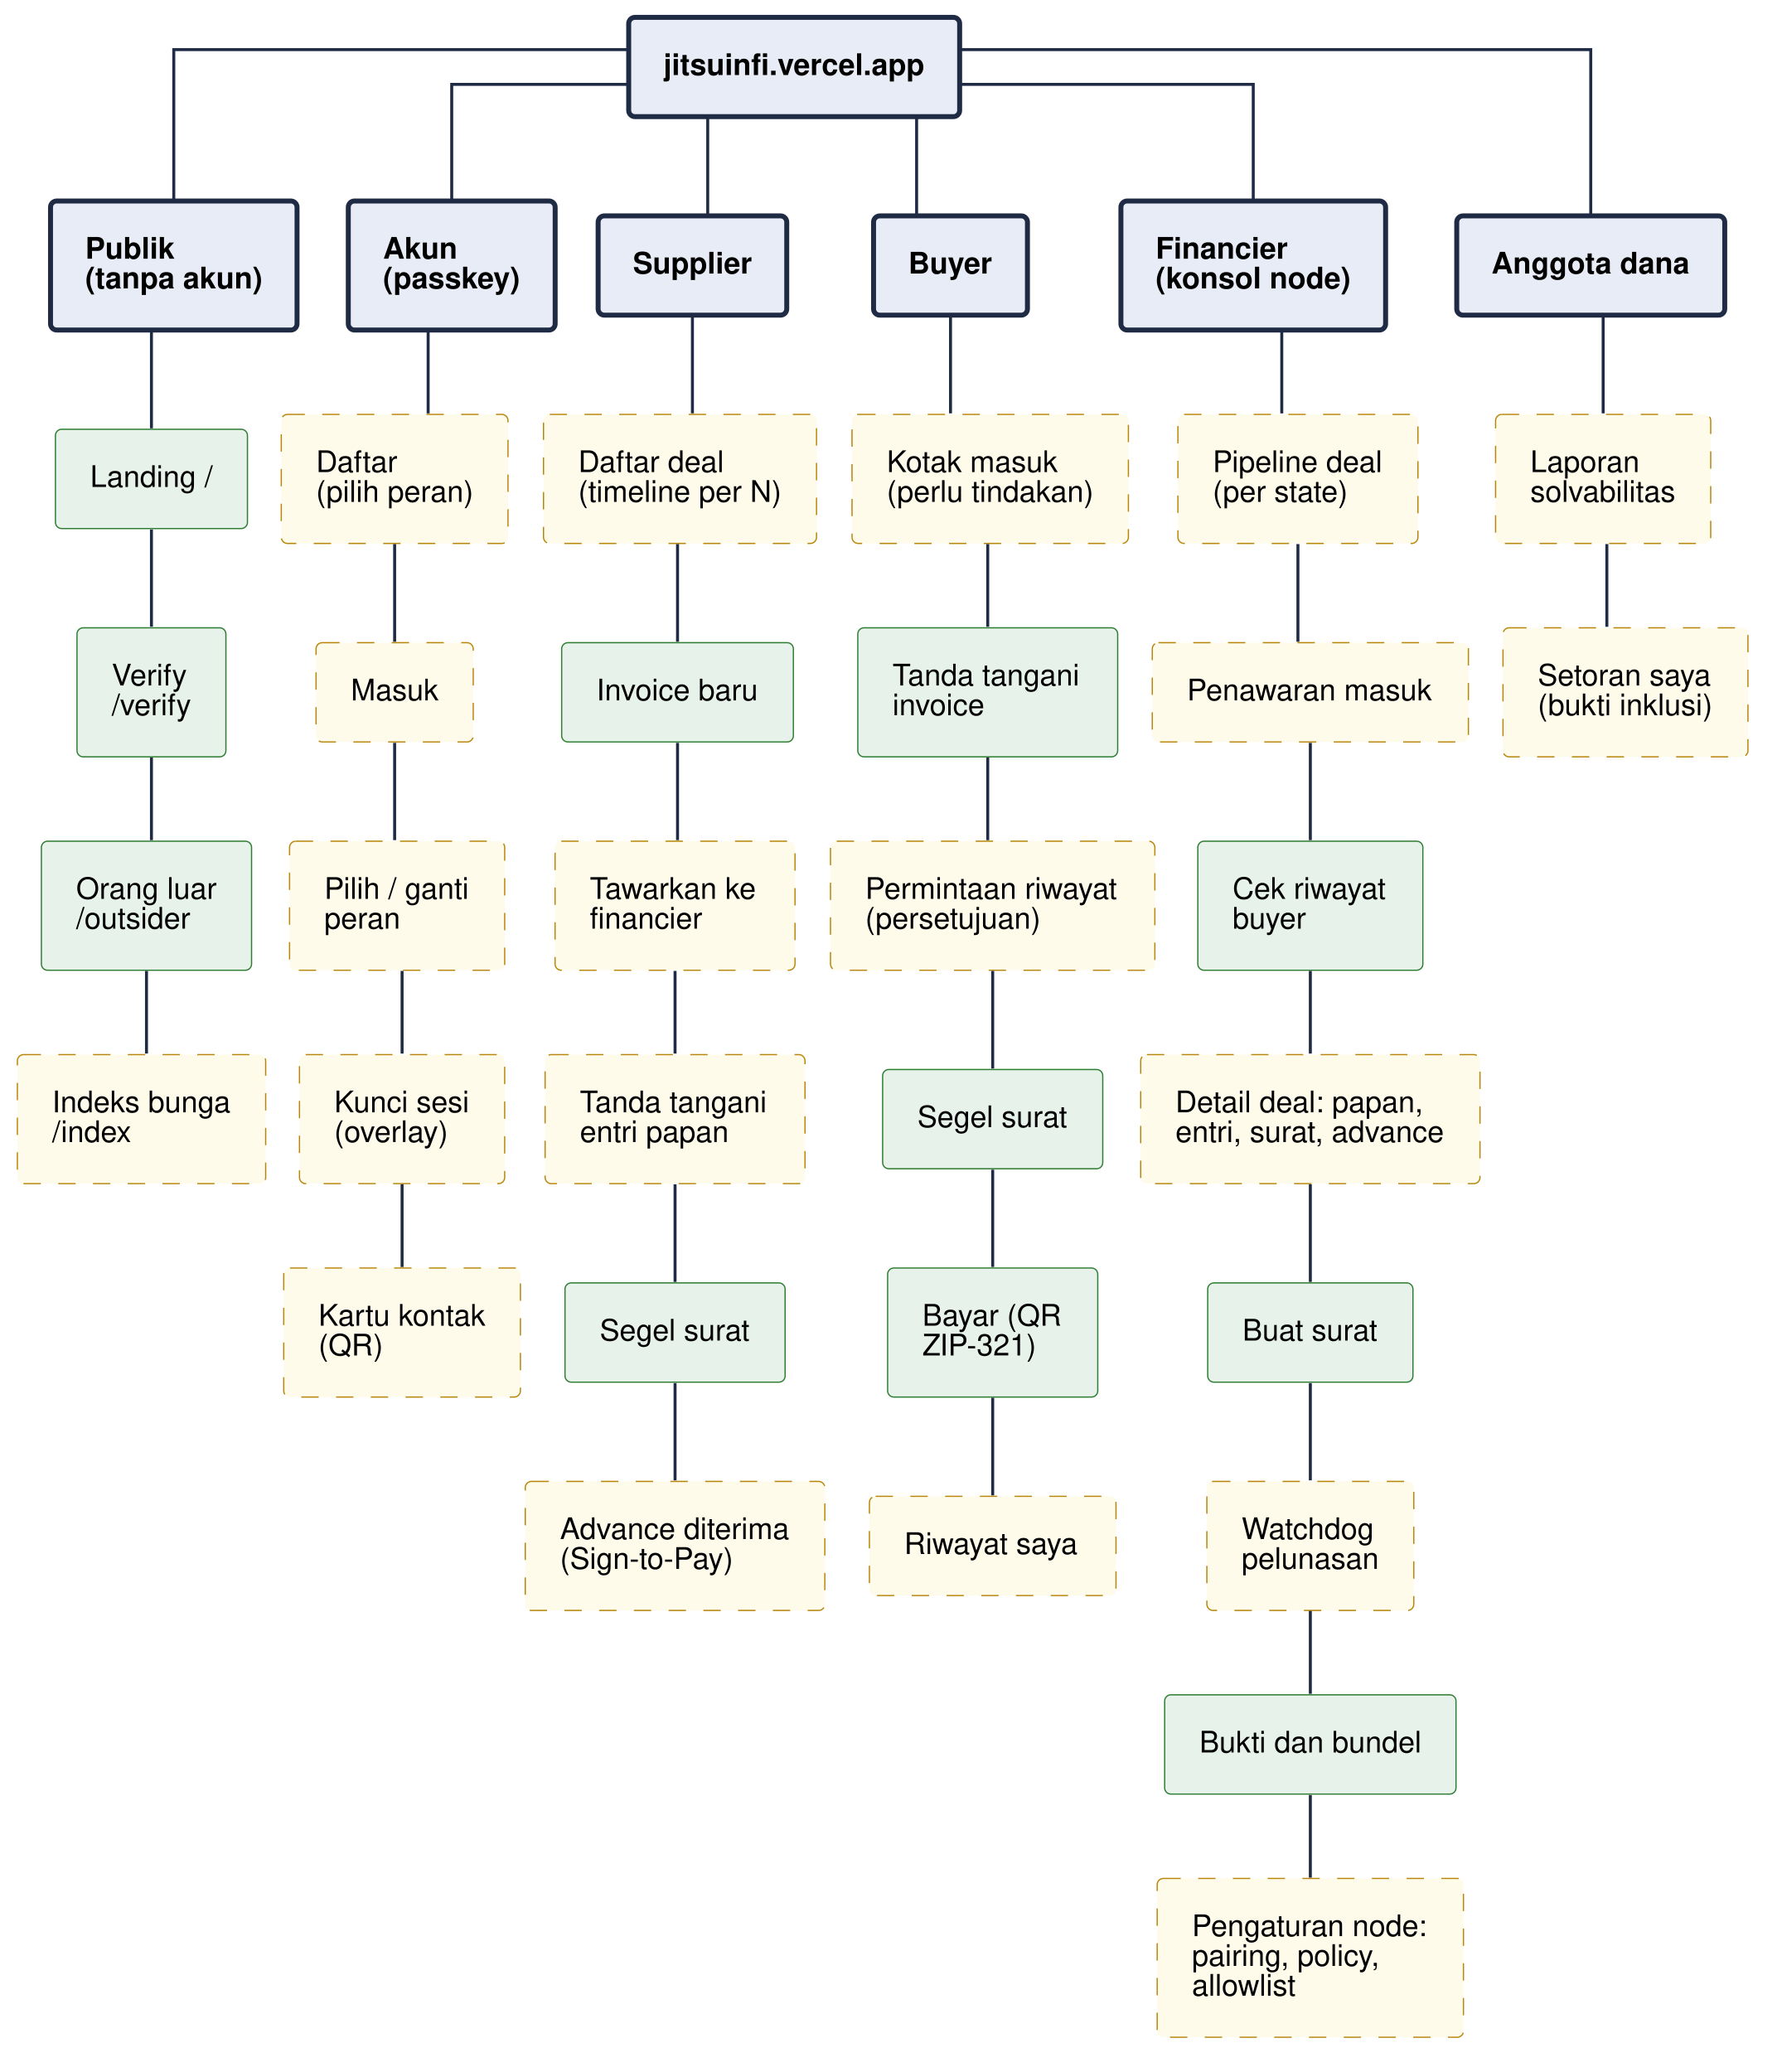
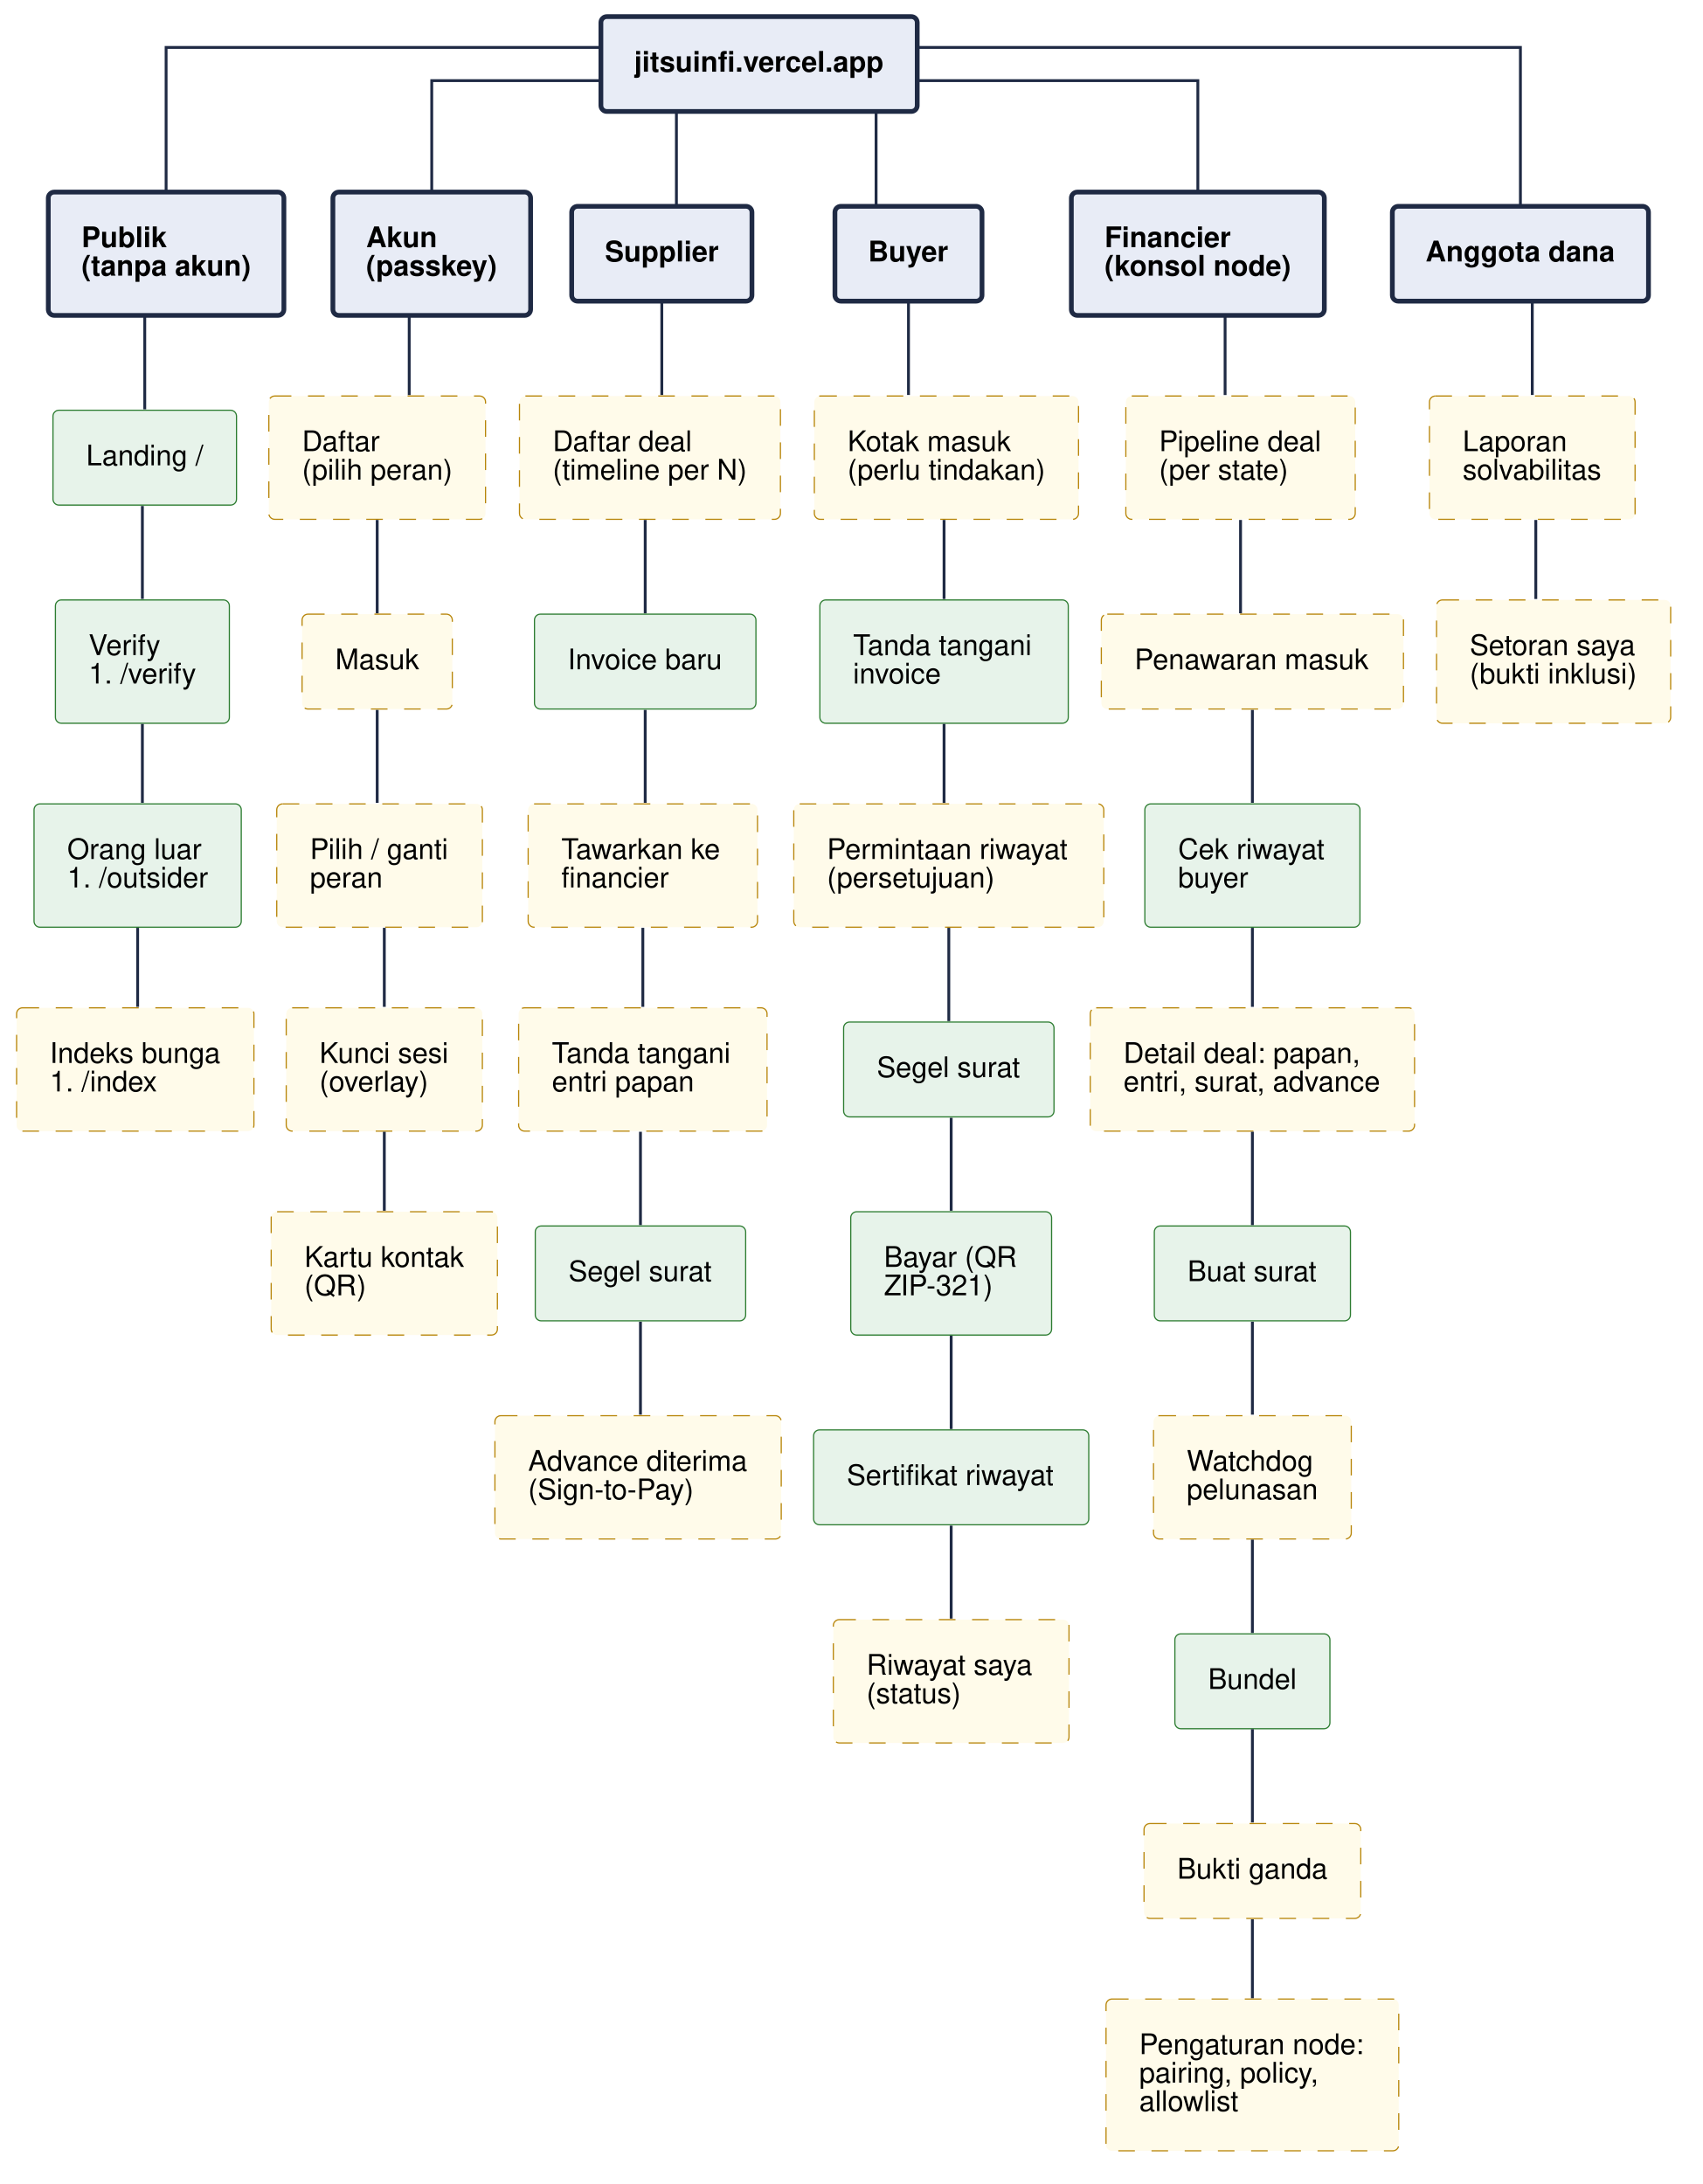
- <svg xmlns="http://www.w3.org/2000/svg" version="1.1" data-diagram-type="DESCRIPTION" style="width:718px;height:835px;background:#FFFFFF;" width="718px" height="835px" viewBox="0 0 718 835" zoomAndPan="magnify" preserveAspectRatio="none" contentStyleType="text/css">
+ <svg xmlns="http://www.w3.org/2000/svg" version="1.1" data-diagram-type="DESCRIPTION" style="width:718px;height:921px;background:#FFFFFF;" width="718px" height="921px" viewBox="0 0 718 921" zoomAndPan="magnify" preserveAspectRatio="none" contentStyleType="text/css">
  <defs />
  <g font-family="sans-serif" lengthAdjust="spacing">
    <g class="entity" data-qualified-name="ROOT" id="ent0001" data-source-line="19">
      <rect x="253.35" y="7" width="133.363" height="40" fill="#E8ECF6" style="stroke:#1F2A44;stroke-width:2;" rx="2.5" ry="2.5" />
      <text x="267.35" y="30.24" fill="#000" font-size="12" textLength="105.363" font-weight="700" font-family="Helvetica">jitsuinfi.vercel.app</text>
    </g>
    <g class="entity" data-qualified-name="PUB" id="ent0002" data-source-line="20">
      <rect x="20.36" y="81" width="99.338" height="52" fill="#E8ECF6" style="stroke:#1F2A44;stroke-width:2;" rx="2.5" ry="2.5" />
      <text x="34.36" y="104.24" fill="#000" font-size="12" textLength="36.006" font-weight="700" font-family="Helvetica">Publik</text>
      <text x="34.36" y="116.24" fill="#000" font-size="12" textLength="71.338" font-weight="700" font-family="Helvetica">(tanpa akun)</text>
    </g>
    <g class="entity" data-qualified-name="AUTH" id="ent0003" data-source-line="21">
      <rect x="140.35" y="81" width="83.365" height="52" fill="#E8ECF6" style="stroke:#1F2A44;stroke-width:2;" rx="2.5" ry="2.5" />
      <text x="154.35" y="104.24" fill="#000" font-size="12" textLength="30" font-weight="700" font-family="Helvetica">Akun</text>
      <text x="154.35" y="116.24" fill="#000" font-size="12" textLength="55.365" font-weight="700" font-family="Helvetica">(passkey)</text>
    </g>
    <g class="entity" data-qualified-name="SUP" id="ent0004" data-source-line="22">
      <rect x="241.03" y="87" width="76.006" height="40" fill="#E8ECF6" style="stroke:#1F2A44;stroke-width:2;" rx="2.5" ry="2.5" />
      <text x="255.03" y="110.24" fill="#000" font-size="12" textLength="48.006" font-weight="700" font-family="Helvetica">Supplier</text>
    </g>
    <g class="entity" data-qualified-name="BUY" id="ent0005" data-source-line="23">
      <rect x="352.02" y="87" width="62.014" height="40" fill="#E8ECF6" style="stroke:#1F2A44;stroke-width:2;" rx="2.5" ry="2.5" />
      <text x="366.02" y="110.24" fill="#000" font-size="12" textLength="34.014" font-weight="700" font-family="Helvetica">Buyer</text>
    </g>
    <g class="entity" data-qualified-name="FIN" id="ent0006" data-source-line="24">
      <rect x="451.7" y="81" width="106.662" height="52" fill="#E8ECF6" style="stroke:#1F2A44;stroke-width:2;" rx="2.5" ry="2.5" />
      <text x="465.7" y="104.24" fill="#000" font-size="12" textLength="53.35" font-weight="700" font-family="Helvetica">Financier</text>
      <text x="465.7" y="116.24" fill="#000" font-size="12" textLength="78.662" font-weight="700" font-family="Helvetica">(konsol node)</text>
    </g>
    <g class="entity" data-qualified-name="MEM" id="ent0007" data-source-line="25">
      <rect x="587.03" y="87" width="107.998" height="40" fill="#E8ECF6" style="stroke:#1F2A44;stroke-width:2;" rx="2.5" ry="2.5" />
      <text x="601.03" y="110.24" fill="#000" font-size="12" textLength="79.998" font-weight="700" font-family="Helvetica">Anggota dana</text>
    </g>
    <g class="entity" data-qualified-name="p1" id="ent0014" data-source-line="32">
      <rect x="22.34" y="173" width="77.377" height="40" fill="#E7F3EA" style="stroke:#2E7D32;stroke-width:0.5;" rx="2.5" ry="2.5" />
      <text x="36.34" y="196.24" fill="#000" font-size="12" textLength="49.377" font-family="Helvetica">Landing /</text>
    </g>
    <g class="entity" data-qualified-name="p2" id="ent0015" data-source-line="33">
-       <rect x="31.03" y="253" width="60.004" height="52" fill="#E7F3EA" style="stroke:#2E7D32;stroke-width:0.5;" rx="2.5" ry="2.5" />
-       <text x="45.03" y="276.24" fill="#000" font-size="12" textLength="30.674" font-family="Helvetica">Verify</text>
-       <text x="45.03" y="288.24" fill="#000" font-size="12" textLength="32.004" font-family="Helvetica">/verify</text>
+       <rect x="23.36" y="253" width="73.346" height="52" fill="#E7F3EA" style="stroke:#2E7D32;stroke-width:0.5;" rx="2.5" ry="2.5" />
+       <text x="37.36" y="276.24" fill="#000" font-size="12" textLength="30.674" font-family="Helvetica">Verify</text>
+       <text x="37.36" y="288.24" fill="#000" font-size="12" textLength="10.008" font-family="Helvetica">1.</text>
+       <text x="50.702" y="288.24" fill="#000" font-size="12" textLength="32.004" font-family="Helvetica">/verify</text>
    </g>
    <g class="entity" data-qualified-name="p3" id="ent0016" data-source-line="34">
-       <rect x="16.68" y="339" width="84.695" height="52" fill="#E7F3EA" style="stroke:#2E7D32;stroke-width:0.5;" rx="2.5" ry="2.5" />
-       <text x="30.68" y="362.24" fill="#000" font-size="12" textLength="56.695" font-family="Helvetica">Orang luar</text>
-       <text x="30.68" y="374.24" fill="#000" font-size="12" textLength="46.025" font-family="Helvetica">/outsider</text>
+       <rect x="14.35" y="339" width="87.367" height="52" fill="#E7F3EA" style="stroke:#2E7D32;stroke-width:0.5;" rx="2.5" ry="2.5" />
+       <text x="28.35" y="362.24" fill="#000" font-size="12" textLength="56.695" font-family="Helvetica">Orang luar</text>
+       <text x="28.35" y="374.24" fill="#000" font-size="12" textLength="10.008" font-family="Helvetica">1.</text>
+       <text x="41.692" y="374.24" fill="#000" font-size="12" textLength="46.025" font-family="Helvetica">/outsider</text>
    </g>
    <g class="entity" data-qualified-name="p4" id="ent0017" data-source-line="35">
      <rect x="7" y="425" width="100.059" height="52" fill="#FFFBEA" style="stroke:#B8860B;stroke-width:0.5;stroke-dasharray:7,7;" rx="2.5" ry="2.5" />
      <text x="21" y="448.24" fill="#000" font-size="12" textLength="72.059" font-family="Helvetica">Indeks bunga</text>
-       <text x="21" y="460.24" fill="#000" font-size="12" textLength="32.021" font-family="Helvetica">/index</text>
+       <text x="21" y="460.24" fill="#000" font-size="12" textLength="10.008" font-family="Helvetica">1.</text>
+       <text x="34.342" y="460.24" fill="#000" font-size="12" textLength="32.021" font-family="Helvetica">/index</text>
    </g>
    <g class="entity" data-qualified-name="a1" id="ent0022" data-source-line="40">
      <rect x="113.35" y="167" width="91.363" height="52" fill="#FFFBEA" style="stroke:#B8860B;stroke-width:0.5;stroke-dasharray:7,7;" rx="2.5" ry="2.5" />
      <text x="127.35" y="190.24" fill="#000" font-size="12" textLength="32.678" font-family="Helvetica">Daftar</text>
      <text x="127.35" y="202.24" fill="#000" font-size="12" textLength="63.363" font-family="Helvetica">(pilih peran)</text>
    </g>
    <g class="entity" data-qualified-name="a2" id="ent0023" data-source-line="41">
      <rect x="127.36" y="259" width="63.344" height="40" fill="#FFFBEA" style="stroke:#B8860B;stroke-width:0.5;stroke-dasharray:7,7;" rx="2.5" ry="2.5" />
      <text x="141.36" y="282.24" fill="#000" font-size="12" textLength="35.344" font-family="Helvetica">Masuk</text>
    </g>
    <g class="entity" data-qualified-name="a3" id="ent0024" data-source-line="42">
      <rect x="116.68" y="339" width="86.699" height="52" fill="#FFFBEA" style="stroke:#B8860B;stroke-width:0.5;stroke-dasharray:7,7;" rx="2.5" ry="2.5" />
      <text x="130.68" y="362.24" fill="#000" font-size="12" textLength="58.699" font-family="Helvetica">Pilih / ganti</text>
      <text x="130.68" y="374.24" fill="#000" font-size="12" textLength="30.691" font-family="Helvetica">peran</text>
    </g>
    <g class="entity" data-qualified-name="a4" id="ent0025" data-source-line="43">
      <rect x="120.68" y="425" width="82.691" height="52" fill="#FFFBEA" style="stroke:#B8860B;stroke-width:0.5;stroke-dasharray:7,7;" rx="2.5" ry="2.5" />
      <text x="134.68" y="448.24" fill="#000" font-size="12" textLength="54.691" font-family="Helvetica">Kunci sesi</text>
      <text x="134.68" y="460.24" fill="#000" font-size="12" textLength="46.676" font-family="Helvetica">(overlay)</text>
    </g>
    <g class="entity" data-qualified-name="a5" id="ent0026" data-source-line="44">
      <rect x="114.34" y="511" width="95.371" height="52" fill="#FFFBEA" style="stroke:#B8860B;stroke-width:0.5;stroke-dasharray:7,7;" rx="2.5" ry="2.5" />
      <text x="128.34" y="534.24" fill="#000" font-size="12" textLength="67.371" font-family="Helvetica">Kartu kontak</text>
      <text x="128.34" y="546.24" fill="#000" font-size="12" textLength="25.992" font-family="Helvetica">(QR)</text>
    </g>
    <g class="entity" data-qualified-name="s1" id="ent0032" data-source-line="50">
      <rect x="219.02" y="167" width="110.02" height="52" fill="#FFFBEA" style="stroke:#B8860B;stroke-width:0.5;stroke-dasharray:7,7;" rx="2.5" ry="2.5" />
      <text x="233.02" y="190.24" fill="#000" font-size="12" textLength="58.699" font-family="Helvetica">Daftar deal</text>
      <text x="233.02" y="202.24" fill="#000" font-size="12" textLength="82.02" font-family="Helvetica">(timeline per N)</text>
    </g>
    <g class="entity" data-qualified-name="s2" id="ent0033" data-source-line="51">
-       <rect x="226.34" y="259" width="93.373" height="40" fill="#E7F3EA" style="stroke:#2E7D32;stroke-width:0.5;" rx="2.5" ry="2.5" />
-       <text x="240.34" y="282.24" fill="#000" font-size="12" textLength="65.373" font-family="Helvetica">Invoice baru</text>
+       <rect x="225.34" y="259" width="93.373" height="40" fill="#E7F3EA" style="stroke:#2E7D32;stroke-width:0.5;" rx="2.5" ry="2.5" />
+       <text x="239.34" y="282.24" fill="#000" font-size="12" textLength="65.373" font-family="Helvetica">Invoice baru</text>
    </g>
    <g class="entity" data-qualified-name="s3" id="ent0034" data-source-line="52">
-       <rect x="223.68" y="339" width="96.695" height="52" fill="#FFFBEA" style="stroke:#B8860B;stroke-width:0.5;stroke-dasharray:7,7;" rx="2.5" ry="2.5" />
-       <text x="237.68" y="362.24" fill="#000" font-size="12" textLength="68.695" font-family="Helvetica">Tawarkan ke</text>
-       <text x="237.68" y="374.24" fill="#000" font-size="12" textLength="45.357" font-family="Helvetica">financier</text>
+       <rect x="222.68" y="339" width="96.695" height="52" fill="#FFFBEA" style="stroke:#B8860B;stroke-width:0.5;stroke-dasharray:7,7;" rx="2.5" ry="2.5" />
+       <text x="236.68" y="362.24" fill="#000" font-size="12" textLength="68.695" font-family="Helvetica">Tawarkan ke</text>
+       <text x="236.68" y="374.24" fill="#000" font-size="12" textLength="45.357" font-family="Helvetica">financier</text>
    </g>
    <g class="entity" data-qualified-name="s4" id="ent0035" data-source-line="53">
-       <rect x="219.67" y="425" width="104.729" height="52" fill="#FFFBEA" style="stroke:#B8860B;stroke-width:0.5;stroke-dasharray:7,7;" rx="2.5" ry="2.5" />
-       <text x="233.67" y="448.24" fill="#000" font-size="12" textLength="76.729" font-family="Helvetica">Tanda tangani</text>
-       <text x="233.67" y="460.24" fill="#000" font-size="12" textLength="60.047" font-family="Helvetica">entri papan</text>
+       <rect x="218.67" y="425" width="104.729" height="52" fill="#FFFBEA" style="stroke:#B8860B;stroke-width:0.5;stroke-dasharray:7,7;" rx="2.5" ry="2.5" />
+       <text x="232.67" y="448.24" fill="#000" font-size="12" textLength="76.729" font-family="Helvetica">Tanda tangani</text>
+       <text x="232.67" y="460.24" fill="#000" font-size="12" textLength="60.047" font-family="Helvetica">entri papan</text>
    </g>
    <g class="entity" data-qualified-name="s5" id="ent0036" data-source-line="54">
-       <rect x="227.68" y="517" width="88.703" height="40" fill="#E7F3EA" style="stroke:#2E7D32;stroke-width:0.5;" rx="2.5" ry="2.5" />
-       <text x="241.68" y="540.24" fill="#000" font-size="12" textLength="60.703" font-family="Helvetica">Segel surat</text>
+       <rect x="225.68" y="517" width="88.703" height="40" fill="#E7F3EA" style="stroke:#2E7D32;stroke-width:0.5;" rx="2.5" ry="2.5" />
+       <text x="239.68" y="540.24" fill="#000" font-size="12" textLength="60.703" font-family="Helvetica">Segel surat</text>
    </g>
    <g class="entity" data-qualified-name="s6" id="ent0037" data-source-line="55">
-       <rect x="211.67" y="597" width="120.713" height="52" fill="#FFFBEA" style="stroke:#B8860B;stroke-width:0.5;stroke-dasharray:7,7;" rx="2.5" ry="2.5" />
-       <text x="225.67" y="620.24" fill="#000" font-size="12" textLength="92.713" font-family="Helvetica">Advance diterima</text>
-       <text x="225.67" y="632.24" fill="#000" font-size="12" textLength="70.688" font-family="Helvetica">(Sign-to-Pay)</text>
+       <rect x="208.67" y="597" width="120.713" height="52" fill="#FFFBEA" style="stroke:#B8860B;stroke-width:0.5;stroke-dasharray:7,7;" rx="2.5" ry="2.5" />
+       <text x="222.67" y="620.24" fill="#000" font-size="12" textLength="92.713" font-family="Helvetica">Advance diterima</text>
+       <text x="222.67" y="632.24" fill="#000" font-size="12" textLength="70.688" font-family="Helvetica">(Sign-to-Pay)</text>
    </g>
    <g class="entity" data-qualified-name="b1" id="ent0044" data-source-line="62">
      <rect x="343.34" y="167" width="111.379" height="52" fill="#FFFBEA" style="stroke:#B8860B;stroke-width:0.5;stroke-dasharray:7,7;" rx="2.5" ry="2.5" />
      <text x="357.34" y="190.24" fill="#000" font-size="12" textLength="69.363" font-family="Helvetica">Kotak masuk</text>
      <text x="357.34" y="202.24" fill="#000" font-size="12" textLength="83.379" font-family="Helvetica">(perlu tindakan)</text>
    </g>
    <g class="entity" data-qualified-name="b2" id="ent0045" data-source-line="63">
      <rect x="345.67" y="253" width="104.729" height="52" fill="#E7F3EA" style="stroke:#2E7D32;stroke-width:0.5;" rx="2.5" ry="2.5" />
      <text x="359.67" y="276.24" fill="#000" font-size="12" textLength="76.729" font-family="Helvetica">Tanda tangani</text>
      <text x="359.67" y="288.24" fill="#000" font-size="12" textLength="37.354" font-family="Helvetica">invoice</text>
    </g>
    <g class="entity" data-qualified-name="b3" id="ent0046" data-source-line="64">
      <rect x="334.67" y="339" width="130.709" height="52" fill="#FFFBEA" style="stroke:#B8860B;stroke-width:0.5;stroke-dasharray:7,7;" rx="2.5" ry="2.5" />
      <text x="348.67" y="362.24" fill="#000" font-size="12" textLength="102.709" font-family="Helvetica">Permintaan riwayat</text>
      <text x="348.67" y="374.24" fill="#000" font-size="12" textLength="70.705" font-family="Helvetica">(persetujuan)</text>
    </g>
    <g class="entity" data-qualified-name="b4" id="ent0047" data-source-line="65">
      <rect x="355.68" y="431" width="88.703" height="40" fill="#E7F3EA" style="stroke:#2E7D32;stroke-width:0.5;" rx="2.5" ry="2.5" />
      <text x="369.68" y="454.24" fill="#000" font-size="12" textLength="60.703" font-family="Helvetica">Segel surat</text>
    </g>
    <g class="entity" data-qualified-name="b5" id="ent0048" data-source-line="66">
-       <rect x="357.69" y="511" width="84.678" height="52" fill="#E7F3EA" style="stroke:#2E7D32;stroke-width:0.5;" rx="2.5" ry="2.5" />
-       <text x="371.69" y="534.24" fill="#000" font-size="12" textLength="56.678" font-family="Helvetica">Bayar (QR</text>
-       <text x="371.69" y="546.24" fill="#000" font-size="12" textLength="46.682" font-family="Helvetica">ZIP-321)</text>
+       <rect x="358.69" y="511" width="84.678" height="52" fill="#E7F3EA" style="stroke:#2E7D32;stroke-width:0.5;" rx="2.5" ry="2.5" />
+       <text x="372.69" y="534.24" fill="#000" font-size="12" textLength="56.678" font-family="Helvetica">Bayar (QR</text>
+       <text x="372.69" y="546.24" fill="#000" font-size="12" textLength="46.682" font-family="Helvetica">ZIP-321)</text>
    </g>
    <g class="entity" data-qualified-name="b6" id="ent0049" data-source-line="67">
-       <rect x="350.35" y="603" width="99.361" height="40" fill="#FFFBEA" style="stroke:#B8860B;stroke-width:0.5;stroke-dasharray:7,7;" rx="2.5" ry="2.5" />
-       <text x="364.35" y="626.24" fill="#000" font-size="12" textLength="71.361" font-family="Helvetica">Riwayat saya</text>
-     </g>
-     <g class="entity" data-qualified-name="f1" id="ent0056" data-source-line="74">
+       <rect x="343.02" y="603" width="116.025" height="40" fill="#E7F3EA" style="stroke:#2E7D32;stroke-width:0.5;" rx="2.5" ry="2.5" />
+       <text x="357.02" y="626.24" fill="#000" font-size="12" textLength="88.025" font-family="Helvetica">Sertifikat riwayat</text>
+     </g>
+     <g class="entity" data-qualified-name="b7" id="ent0050" data-source-line="68">
+       <rect x="351.35" y="683" width="99.361" height="52" fill="#FFFBEA" style="stroke:#B8860B;stroke-width:0.5;stroke-dasharray:7,7;" rx="2.5" ry="2.5" />
+       <text x="365.35" y="706.24" fill="#000" font-size="12" textLength="71.361" font-family="Helvetica">Riwayat saya</text>
+       <text x="365.35" y="718.24" fill="#000" font-size="12" textLength="40.008" font-family="Helvetica">(status)</text>
+     </g>
+     <g class="entity" data-qualified-name="f1" id="ent0058" data-source-line="76">
      <rect x="474.67" y="167" width="96.719" height="52" fill="#FFFBEA" style="stroke:#B8860B;stroke-width:0.5;stroke-dasharray:7,7;" rx="2.5" ry="2.5" />
      <text x="488.67" y="190.24" fill="#000" font-size="12" textLength="68.719" font-family="Helvetica">Pipeline deal</text>
      <text x="488.67" y="202.24" fill="#000" font-size="12" textLength="54.686" font-family="Helvetica">(per state)</text>
    </g>
-     <g class="entity" data-qualified-name="f2" id="ent0057" data-source-line="75">
+     <g class="entity" data-qualified-name="f2" id="ent0059" data-source-line="77">
      <rect x="464.34" y="259" width="127.387" height="40" fill="#FFFBEA" style="stroke:#B8860B;stroke-width:0.5;stroke-dasharray:7,7;" rx="2.5" ry="2.5" />
      <text x="478.34" y="282.24" fill="#000" font-size="12" textLength="99.387" font-family="Helvetica">Penawaran masuk</text>
    </g>
-     <g class="entity" data-qualified-name="f3" id="ent0058" data-source-line="76">
+     <g class="entity" data-qualified-name="f3" id="ent0060" data-source-line="78">
      <rect x="482.69" y="339" width="90.684" height="52" fill="#E7F3EA" style="stroke:#2E7D32;stroke-width:0.5;" rx="2.5" ry="2.5" />
      <text x="496.69" y="362.24" fill="#000" font-size="12" textLength="62.684" font-family="Helvetica">Cek riwayat</text>
      <text x="496.69" y="374.24" fill="#000" font-size="12" textLength="30.018" font-family="Helvetica">buyer</text>
    </g>
-     <g class="entity" data-qualified-name="f4" id="ent0059" data-source-line="77">
+     <g class="entity" data-qualified-name="f4" id="ent0061" data-source-line="79">
      <rect x="459.67" y="425" width="136.727" height="52" fill="#FFFBEA" style="stroke:#B8860B;stroke-width:0.5;stroke-dasharray:7,7;" rx="2.5" ry="2.5" />
      <text x="473.67" y="448.24" fill="#000" font-size="12" textLength="100.072" font-family="Helvetica">Detail deal: papan,</text>
      <text x="473.67" y="460.24" fill="#000" font-size="12" textLength="108.727" font-family="Helvetica">entri, surat, advance</text>
    </g>
-     <g class="entity" data-qualified-name="f5" id="ent0060" data-source-line="78">
+     <g class="entity" data-qualified-name="f5" id="ent0062" data-source-line="80">
      <rect x="486.68" y="517" width="82.697" height="40" fill="#E7F3EA" style="stroke:#2E7D32;stroke-width:0.5;" rx="2.5" ry="2.5" />
      <text x="500.68" y="540.24" fill="#000" font-size="12" textLength="54.697" font-family="Helvetica">Buat surat</text>
    </g>
-     <g class="entity" data-qualified-name="f6" id="ent0061" data-source-line="79">
+     <g class="entity" data-qualified-name="f6" id="ent0063" data-source-line="81">
      <rect x="486.34" y="597" width="83.383" height="52" fill="#FFFBEA" style="stroke:#B8860B;stroke-width:0.5;stroke-dasharray:7,7;" rx="2.5" ry="2.5" />
      <text x="500.34" y="620.24" fill="#000" font-size="12" textLength="54.029" font-family="Helvetica">Watchdog</text>
      <text x="500.34" y="632.24" fill="#000" font-size="12" textLength="55.383" font-family="Helvetica">pelunasan</text>
    </g>
-     <g class="entity" data-qualified-name="f7" id="ent0062" data-source-line="80">
-       <rect x="469.33" y="683" width="117.402" height="40" fill="#E7F3EA" style="stroke:#2E7D32;stroke-width:0.5;" rx="2.5" ry="2.5" />
-       <text x="483.33" y="706.24" fill="#000" font-size="12" textLength="89.402" font-family="Helvetica">Bukti dan bundel</text>
-     </g>
-     <g class="entity" data-qualified-name="f8" id="ent0063" data-source-line="81">
-       <rect x="466.32" y="757" width="123.414" height="64" fill="#FFFBEA" style="stroke:#B8860B;stroke-width:0.5;stroke-dasharray:7,7;" rx="2.5" ry="2.5" />
-       <text x="480.32" y="780.24" fill="#000" font-size="12" textLength="95.414" font-family="Helvetica">Pengaturan node:</text>
-       <text x="480.32" y="792.24" fill="#000" font-size="12" textLength="76.705" font-family="Helvetica">pairing, policy,</text>
-       <text x="480.32" y="804.24" fill="#000" font-size="12" textLength="42.012" font-family="Helvetica">allowlist</text>
-     </g>
-     <g class="entity" data-qualified-name="m1" id="ent0072" data-source-line="90">
+     <g class="entity" data-qualified-name="f7" id="ent0064" data-source-line="82">
+       <rect x="495.35" y="689" width="65.365" height="40" fill="#E7F3EA" style="stroke:#2E7D32;stroke-width:0.5;" rx="2.5" ry="2.5" />
+       <text x="509.35" y="712.24" fill="#000" font-size="12" textLength="37.365" font-family="Helvetica">Bundel</text>
+     </g>
+     <g class="entity" data-qualified-name="f9" id="ent0065" data-source-line="83">
+       <rect x="482.34" y="769" width="91.381" height="40" fill="#FFFBEA" style="stroke:#B8860B;stroke-width:0.5;stroke-dasharray:7,7;" rx="2.5" ry="2.5" />
+       <text x="496.34" y="792.24" fill="#000" font-size="12" textLength="63.381" font-family="Helvetica">Bukti ganda</text>
+     </g>
+     <g class="entity" data-qualified-name="f8" id="ent0066" data-source-line="84">
+       <rect x="466.32" y="843" width="123.414" height="64" fill="#FFFBEA" style="stroke:#B8860B;stroke-width:0.5;stroke-dasharray:7,7;" rx="2.5" ry="2.5" />
+       <text x="480.32" y="866.24" fill="#000" font-size="12" textLength="95.414" font-family="Helvetica">Pengaturan node:</text>
+       <text x="480.32" y="878.24" fill="#000" font-size="12" textLength="76.705" font-family="Helvetica">pairing, policy,</text>
+       <text x="480.32" y="890.24" fill="#000" font-size="12" textLength="42.012" font-family="Helvetica">allowlist</text>
+     </g>
+     <g class="entity" data-qualified-name="m1" id="ent0076" data-source-line="94">
      <rect x="602.68" y="167" width="86.693" height="52" fill="#FFFBEA" style="stroke:#B8860B;stroke-width:0.5;stroke-dasharray:7,7;" rx="2.5" ry="2.5" />
      <text x="616.68" y="190.24" fill="#000" font-size="12" textLength="44.039" font-family="Helvetica">Laporan</text>
      <text x="616.68" y="202.24" fill="#000" font-size="12" textLength="58.693" font-family="Helvetica">solvabilitas</text>
    </g>
-     <g class="entity" data-qualified-name="m2" id="ent0073" data-source-line="91">
+     <g class="entity" data-qualified-name="m2" id="ent0077" data-source-line="95">
      <rect x="605.67" y="253" width="98.711" height="52" fill="#FFFBEA" style="stroke:#B8860B;stroke-width:0.5;stroke-dasharray:7,7;" rx="2.5" ry="2.5" />
      <text x="619.67" y="276.24" fill="#000" font-size="12" textLength="70.711" font-family="Helvetica">Setoran saya</text>
      <text x="619.67" y="288.24" fill="#000" font-size="12" textLength="70.02" font-family="Helvetica">(bukti inklusi)</text>
    </g>
    <g class="link" data-entity-1="ent0001" data-entity-2="ent0002" id="lnk8" data-source-line="26" data-link-type="association">
      <path d="M253.03,20 C178.98,20 70.03,20 70.03,20 C70.03,20 70.03,55.27 70.03,80.9" style="stroke:#1F2A44;stroke-width:1.2;" fill="none" id="ROOT-PUB" />
    </g>
    <g class="link" data-entity-1="ent0001" data-entity-2="ent0003" id="lnk9" data-source-line="27" data-link-type="association">
      <path d="M253.05,34 C217.89,34 182.03,34 182.03,34 C182.03,34 182.03,59.74 182.03,80.65" style="stroke:#1F2A44;stroke-width:1.2;" fill="none" id="ROOT-AUTH" />
    </g>
    <g class="link" data-entity-1="ent0001" data-entity-2="ent0004" id="lnk10" data-source-line="28" data-link-type="association">
      <path d="M285.19,47.19 C285.19,59.22 285.19,74.46 285.19,86.54" style="stroke:#1F2A44;stroke-width:1.2;" fill="none" id="ROOT-SUP" />
    </g>
    <g class="link" data-entity-1="ent0001" data-entity-2="ent0005" id="lnk11" data-source-line="29" data-link-type="association">
      <path d="M369.37,47.19 C369.37,59.22 369.37,74.46 369.37,86.54" style="stroke:#1F2A44;stroke-width:1.2;" fill="none" id="ROOT-BUY" />
    </g>
    <g class="link" data-entity-1="ent0001" data-entity-2="ent0006" id="lnk12" data-source-line="30" data-link-type="association">
      <path d="M387.08,34 C440.02,34 505.03,34 505.03,34 C505.03,34 505.03,59.74 505.03,80.65" style="stroke:#1F2A44;stroke-width:1.2;" fill="none" id="ROOT-FIN" />
    </g>
    <g class="link" data-entity-1="ent0001" data-entity-2="ent0007" id="lnk13" data-source-line="31" data-link-type="association">
      <path d="M386.93,20 C481.01,20 641.03,20 641.03,20 C641.03,20 641.03,61.12 641.03,86.82" style="stroke:#1F2A44;stroke-width:1.2;" fill="none" id="ROOT-MEM" />
    </g>
    <g class="link" data-entity-1="ent0002" data-entity-2="ent0014" id="lnk18" data-source-line="36" data-link-type="association">
      <path d="M61.03,133.27 C61.03,145.92 61.03,160.85 61.03,172.62" style="stroke:#1F2A44;stroke-width:1.2;" fill="none" id="PUB-p1" />
    </g>
    <g class="link" data-entity-1="ent0014" data-entity-2="ent0015" id="lnk19" data-source-line="37" data-link-type="association">
-       <path d="M61.03,213.38 C61.03,225.1 61.03,239.96 61.03,252.57" style="stroke:#1F2A44;stroke-width:1.2;" fill="none" id="p1-p2" />
+       <path d="M60.03,213.38 C60.03,225.1 60.03,239.96 60.03,252.57" style="stroke:#1F2A44;stroke-width:1.2;" fill="none" id="p1-p2" />
    </g>
    <g class="link" data-entity-1="ent0015" data-entity-2="ent0016" id="lnk20" data-source-line="38" data-link-type="association">
-       <path d="M61.03,305.27 C61.03,315.84 61.03,328.01 61.03,338.59" style="stroke:#1F2A44;stroke-width:1.2;" fill="none" id="p2-p3" />
+       <path d="M60.03,305.27 C60.03,315.84 60.03,328.01 60.03,338.59" style="stroke:#1F2A44;stroke-width:1.2;" fill="none" id="p2-p3" />
    </g>
    <g class="link" data-entity-1="ent0016" data-entity-2="ent0017" id="lnk21" data-source-line="39" data-link-type="association">
-       <path d="M59.03,391.27 C59.03,401.84 59.03,414.01 59.03,424.59" style="stroke:#1F2A44;stroke-width:1.2;" fill="none" id="p3-p4" />
+       <path d="M58.03,391.27 C58.03,401.84 58.03,414.01 58.03,424.59" style="stroke:#1F2A44;stroke-width:1.2;" fill="none" id="p3-p4" />
    </g>
    <g class="link" data-entity-1="ent0003" data-entity-2="ent0022" id="lnk27" data-source-line="45" data-link-type="association">
      <path d="M172.53,133.27 C172.53,143.84 172.53,156.01 172.53,166.59" style="stroke:#1F2A44;stroke-width:1.2;" fill="none" id="AUTH-a1" />
    </g>
    <g class="link" data-entity-1="ent0022" data-entity-2="ent0023" id="lnk28" data-source-line="46" data-link-type="association">
      <path d="M159.03,219.27 C159.03,231.92 159.03,246.85 159.03,258.62" style="stroke:#1F2A44;stroke-width:1.2;" fill="none" id="a1-a2" />
    </g>
    <g class="link" data-entity-1="ent0023" data-entity-2="ent0024" id="lnk29" data-source-line="47" data-link-type="association">
      <path d="M159.03,299.38 C159.03,311.1 159.03,325.96 159.03,338.57" style="stroke:#1F2A44;stroke-width:1.2;" fill="none" id="a2-a3" />
    </g>
    <g class="link" data-entity-1="ent0024" data-entity-2="ent0025" id="lnk30" data-source-line="48" data-link-type="association">
      <path d="M162.03,391.27 C162.03,401.84 162.03,414.01 162.03,424.59" style="stroke:#1F2A44;stroke-width:1.2;" fill="none" id="a3-a4" />
    </g>
    <g class="link" data-entity-1="ent0025" data-entity-2="ent0026" id="lnk31" data-source-line="49" data-link-type="association">
      <path d="M162.03,477.27 C162.03,487.84 162.03,500.01 162.03,510.59" style="stroke:#1F2A44;stroke-width:1.2;" fill="none" id="a4-a5" />
    </g>
    <g class="link" data-entity-1="ent0004" data-entity-2="ent0032" id="lnk38" data-source-line="56" data-link-type="association">
      <path d="M279.03,127.38 C279.03,139.1 279.03,153.96 279.03,166.57" style="stroke:#1F2A44;stroke-width:1.2;" fill="none" id="SUP-s1" />
    </g>
    <g class="link" data-entity-1="ent0032" data-entity-2="ent0033" id="lnk39" data-source-line="57" data-link-type="association">
-       <path d="M273.03,219.27 C273.03,231.92 273.03,246.85 273.03,258.62" style="stroke:#1F2A44;stroke-width:1.2;" fill="none" id="s1-s2" />
+       <path d="M272.03,219.27 C272.03,231.92 272.03,246.85 272.03,258.62" style="stroke:#1F2A44;stroke-width:1.2;" fill="none" id="s1-s2" />
    </g>
    <g class="link" data-entity-1="ent0033" data-entity-2="ent0034" id="lnk40" data-source-line="58" data-link-type="association">
-       <path d="M273.03,299.38 C273.03,311.1 273.03,325.96 273.03,338.57" style="stroke:#1F2A44;stroke-width:1.2;" fill="none" id="s2-s3" />
+       <path d="M272.03,299.38 C272.03,311.1 272.03,325.96 272.03,338.57" style="stroke:#1F2A44;stroke-width:1.2;" fill="none" id="s2-s3" />
    </g>
    <g class="link" data-entity-1="ent0034" data-entity-2="ent0035" id="lnk41" data-source-line="59" data-link-type="association">
-       <path d="M272.03,391.27 C272.03,401.84 272.03,414.01 272.03,424.59" style="stroke:#1F2A44;stroke-width:1.2;" fill="none" id="s3-s4" />
+       <path d="M271.03,391.27 C271.03,401.84 271.03,414.01 271.03,424.59" style="stroke:#1F2A44;stroke-width:1.2;" fill="none" id="s3-s4" />
    </g>
    <g class="link" data-entity-1="ent0035" data-entity-2="ent0036" id="lnk42" data-source-line="60" data-link-type="association">
-       <path d="M272.03,477.27 C272.03,489.92 272.03,504.85 272.03,516.62" style="stroke:#1F2A44;stroke-width:1.2;" fill="none" id="s4-s5" />
+       <path d="M270.03,477.27 C270.03,489.92 270.03,504.85 270.03,516.62" style="stroke:#1F2A44;stroke-width:1.2;" fill="none" id="s4-s5" />
    </g>
    <g class="link" data-entity-1="ent0036" data-entity-2="ent0037" id="lnk43" data-source-line="61" data-link-type="association">
-       <path d="M272.03,557.38 C272.03,569.1 272.03,583.96 272.03,596.57" style="stroke:#1F2A44;stroke-width:1.2;" fill="none" id="s5-s6" />
-     </g>
-     <g class="link" data-entity-1="ent0005" data-entity-2="ent0044" id="lnk50" data-source-line="68" data-link-type="association">
+       <path d="M270.03,557.38 C270.03,569.1 270.03,583.96 270.03,596.57" style="stroke:#1F2A44;stroke-width:1.2;" fill="none" id="s5-s6" />
+     </g>
+     <g class="link" data-entity-1="ent0005" data-entity-2="ent0044" id="lnk51" data-source-line="69" data-link-type="association">
      <path d="M383.03,127.38 C383.03,139.1 383.03,153.96 383.03,166.57" style="stroke:#1F2A44;stroke-width:1.2;" fill="none" id="BUY-b1" />
    </g>
-     <g class="link" data-entity-1="ent0044" data-entity-2="ent0045" id="lnk51" data-source-line="69" data-link-type="association">
+     <g class="link" data-entity-1="ent0044" data-entity-2="ent0045" id="lnk52" data-source-line="70" data-link-type="association">
      <path d="M398.03,219.27 C398.03,229.84 398.03,242.01 398.03,252.59" style="stroke:#1F2A44;stroke-width:1.2;" fill="none" id="b1-b2" />
    </g>
-     <g class="link" data-entity-1="ent0045" data-entity-2="ent0046" id="lnk52" data-source-line="70" data-link-type="association">
+     <g class="link" data-entity-1="ent0045" data-entity-2="ent0046" id="lnk53" data-source-line="71" data-link-type="association">
      <path d="M398.03,305.27 C398.03,315.84 398.03,328.01 398.03,338.59" style="stroke:#1F2A44;stroke-width:1.2;" fill="none" id="b2-b3" />
    </g>
-     <g class="link" data-entity-1="ent0046" data-entity-2="ent0047" id="lnk53" data-source-line="71" data-link-type="association">
+     <g class="link" data-entity-1="ent0046" data-entity-2="ent0047" id="lnk54" data-source-line="72" data-link-type="association">
      <path d="M400.03,391.27 C400.03,403.92 400.03,418.85 400.03,430.62" style="stroke:#1F2A44;stroke-width:1.2;" fill="none" id="b3-b4" />
    </g>
-     <g class="link" data-entity-1="ent0047" data-entity-2="ent0048" id="lnk54" data-source-line="72" data-link-type="association">
-       <path d="M400.03,471.38 C400.03,483.1 400.03,497.96 400.03,510.57" style="stroke:#1F2A44;stroke-width:1.2;" fill="none" id="b4-b5" />
-     </g>
-     <g class="link" data-entity-1="ent0048" data-entity-2="ent0049" id="lnk55" data-source-line="73" data-link-type="association">
-       <path d="M400.03,563.27 C400.03,575.92 400.03,590.85 400.03,602.62" style="stroke:#1F2A44;stroke-width:1.2;" fill="none" id="b5-b6" />
-     </g>
-     <g class="link" data-entity-1="ent0006" data-entity-2="ent0056" id="lnk64" data-source-line="82" data-link-type="association">
+     <g class="link" data-entity-1="ent0047" data-entity-2="ent0048" id="lnk55" data-source-line="73" data-link-type="association">
+       <path d="M401.03,471.38 C401.03,483.1 401.03,497.96 401.03,510.57" style="stroke:#1F2A44;stroke-width:1.2;" fill="none" id="b4-b5" />
+     </g>
+     <g class="link" data-entity-1="ent0048" data-entity-2="ent0049" id="lnk56" data-source-line="74" data-link-type="association">
+       <path d="M401.03,563.27 C401.03,575.92 401.03,590.85 401.03,602.62" style="stroke:#1F2A44;stroke-width:1.2;" fill="none" id="b5-b6" />
+     </g>
+     <g class="link" data-entity-1="ent0049" data-entity-2="ent0050" id="lnk57" data-source-line="75" data-link-type="association">
+       <path d="M401.03,643.38 C401.03,655.1 401.03,669.96 401.03,682.57" style="stroke:#1F2A44;stroke-width:1.2;" fill="none" id="b6-b7" />
+     </g>
+     <g class="link" data-entity-1="ent0006" data-entity-2="ent0058" id="lnk67" data-source-line="85" data-link-type="association">
      <path d="M516.52,133.27 C516.52,143.84 516.52,156.01 516.52,166.59" style="stroke:#1F2A44;stroke-width:1.2;" fill="none" id="FIN-f1" />
    </g>
-     <g class="link" data-entity-1="ent0056" data-entity-2="ent0057" id="lnk65" data-source-line="83" data-link-type="association">
+     <g class="link" data-entity-1="ent0058" data-entity-2="ent0059" id="lnk68" data-source-line="86" data-link-type="association">
      <path d="M523.03,219.27 C523.03,231.92 523.03,246.85 523.03,258.62" style="stroke:#1F2A44;stroke-width:1.2;" fill="none" id="f1-f2" />
    </g>
-     <g class="link" data-entity-1="ent0057" data-entity-2="ent0058" id="lnk66" data-source-line="84" data-link-type="association">
+     <g class="link" data-entity-1="ent0059" data-entity-2="ent0060" id="lnk69" data-source-line="87" data-link-type="association">
      <path d="M528.03,299.38 C528.03,311.1 528.03,325.96 528.03,338.57" style="stroke:#1F2A44;stroke-width:1.2;" fill="none" id="f2-f3" />
    </g>
-     <g class="link" data-entity-1="ent0058" data-entity-2="ent0059" id="lnk67" data-source-line="85" data-link-type="association">
+     <g class="link" data-entity-1="ent0060" data-entity-2="ent0061" id="lnk70" data-source-line="88" data-link-type="association">
      <path d="M528.03,391.27 C528.03,401.84 528.03,414.01 528.03,424.59" style="stroke:#1F2A44;stroke-width:1.2;" fill="none" id="f3-f4" />
    </g>
-     <g class="link" data-entity-1="ent0059" data-entity-2="ent0060" id="lnk68" data-source-line="86" data-link-type="association">
+     <g class="link" data-entity-1="ent0061" data-entity-2="ent0062" id="lnk71" data-source-line="89" data-link-type="association">
      <path d="M528.03,477.27 C528.03,489.92 528.03,504.85 528.03,516.62" style="stroke:#1F2A44;stroke-width:1.2;" fill="none" id="f4-f5" />
    </g>
-     <g class="link" data-entity-1="ent0060" data-entity-2="ent0061" id="lnk69" data-source-line="87" data-link-type="association">
+     <g class="link" data-entity-1="ent0062" data-entity-2="ent0063" id="lnk72" data-source-line="90" data-link-type="association">
      <path d="M528.03,557.38 C528.03,569.1 528.03,583.96 528.03,596.57" style="stroke:#1F2A44;stroke-width:1.2;" fill="none" id="f5-f6" />
    </g>
-     <g class="link" data-entity-1="ent0061" data-entity-2="ent0062" id="lnk70" data-source-line="88" data-link-type="association">
-       <path d="M528.03,649.19 C528.03,660.04 528.03,672.43 528.03,682.58" style="stroke:#1F2A44;stroke-width:1.2;" fill="none" id="f6-f7" />
-     </g>
-     <g class="link" data-entity-1="ent0062" data-entity-2="ent0063" id="lnk71" data-source-line="89" data-link-type="association">
-       <path d="M528.03,723.38 C528.03,733.31 528.03,745.5 528.03,756.66" style="stroke:#1F2A44;stroke-width:1.2;" fill="none" id="f7-f8" />
-     </g>
-     <g class="link" data-entity-1="ent0007" data-entity-2="ent0072" id="lnk74" data-source-line="92" data-link-type="association">
+     <g class="link" data-entity-1="ent0063" data-entity-2="ent0064" id="lnk73" data-source-line="91" data-link-type="association">
+       <path d="M528.03,649.27 C528.03,661.92 528.03,676.85 528.03,688.62" style="stroke:#1F2A44;stroke-width:1.2;" fill="none" id="f6-f7" />
+     </g>
+     <g class="link" data-entity-1="ent0064" data-entity-2="ent0065" id="lnk74" data-source-line="92" data-link-type="association">
+       <path d="M528.03,729.19 C528.03,741.22 528.03,756.46 528.03,768.54" style="stroke:#1F2A44;stroke-width:1.2;" fill="none" id="f7-f9" />
+     </g>
+     <g class="link" data-entity-1="ent0065" data-entity-2="ent0066" id="lnk75" data-source-line="93" data-link-type="association">
+       <path d="M528.03,809.38 C528.03,819.31 528.03,831.5 528.03,842.66" style="stroke:#1F2A44;stroke-width:1.2;" fill="none" id="f9-f8" />
+     </g>
+     <g class="link" data-entity-1="ent0007" data-entity-2="ent0076" id="lnk78" data-source-line="96" data-link-type="association">
      <path d="M646.03,127.38 C646.03,139.1 646.03,153.96 646.03,166.57" style="stroke:#1F2A44;stroke-width:1.2;" fill="none" id="MEM-m1" />
    </g>
-     <g class="link" data-entity-1="ent0072" data-entity-2="ent0073" id="lnk75" data-source-line="93" data-link-type="association">
+     <g class="link" data-entity-1="ent0076" data-entity-2="ent0077" id="lnk79" data-source-line="97" data-link-type="association">
      <path d="M647.52,219.27 C647.52,229.84 647.52,242.01 647.52,252.59" style="stroke:#1F2A44;stroke-width:1.2;" fill="none" id="m1-m2" />
    </g>
  </g>
</svg>
